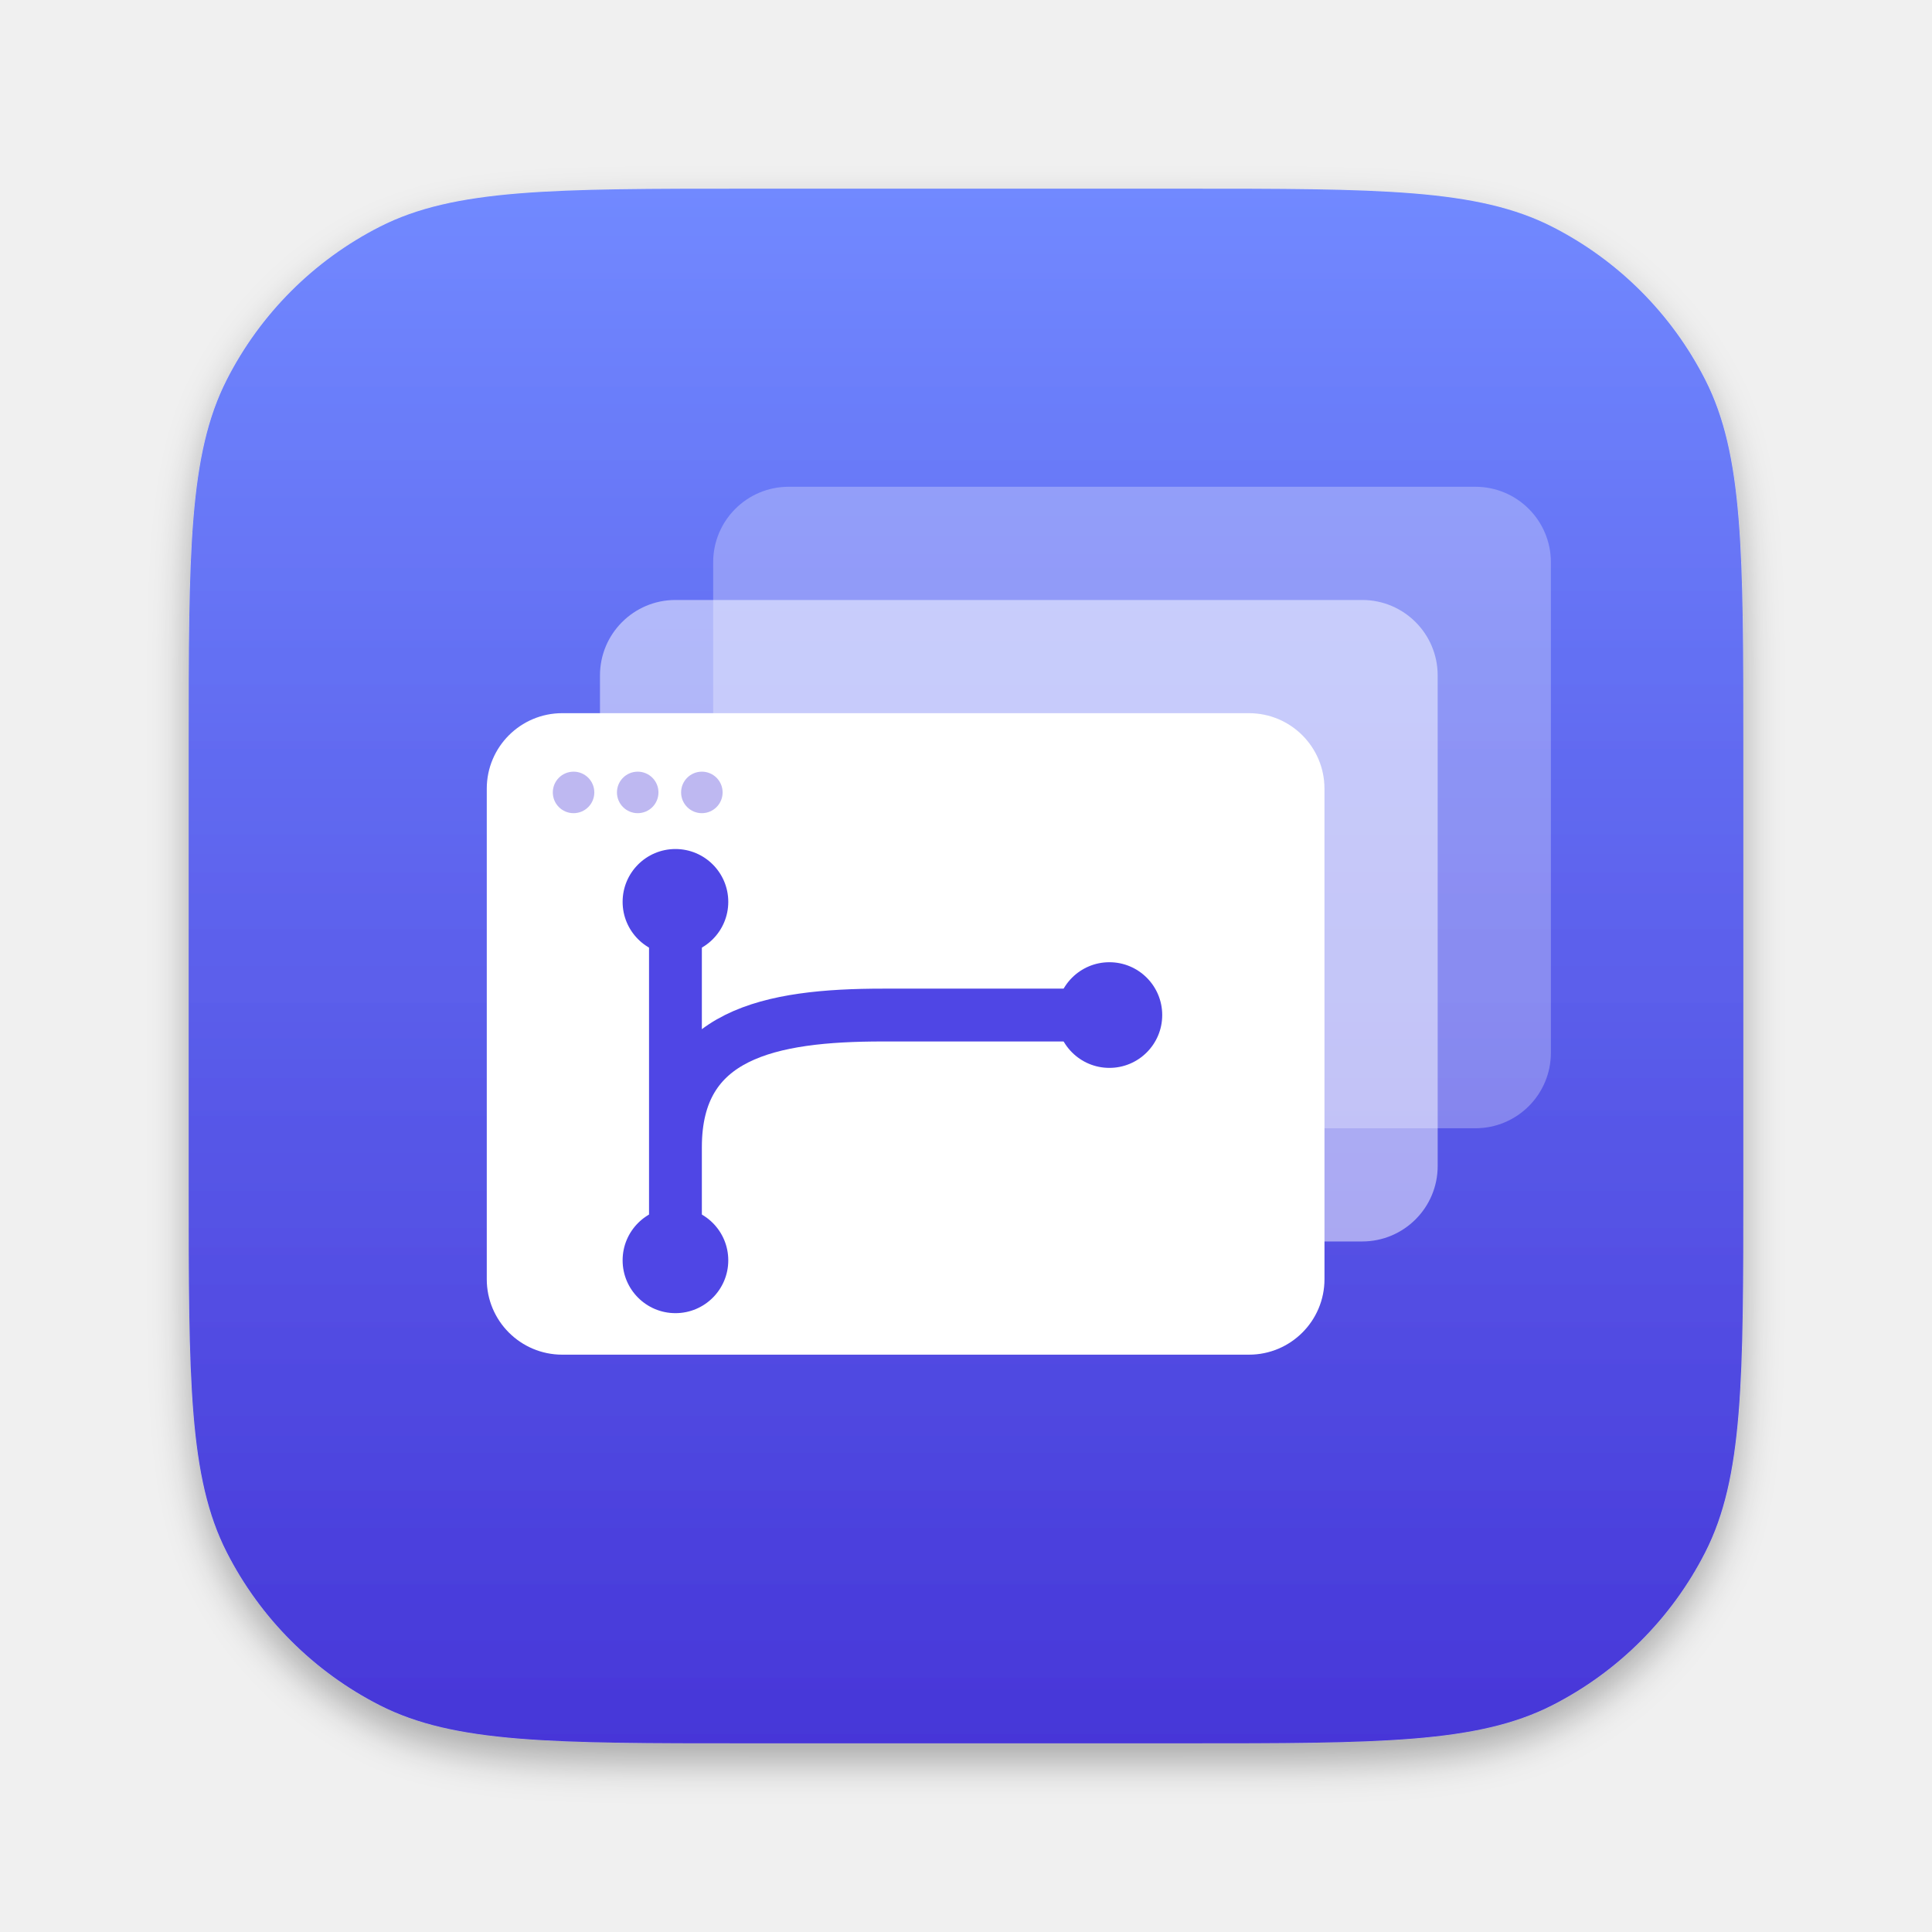
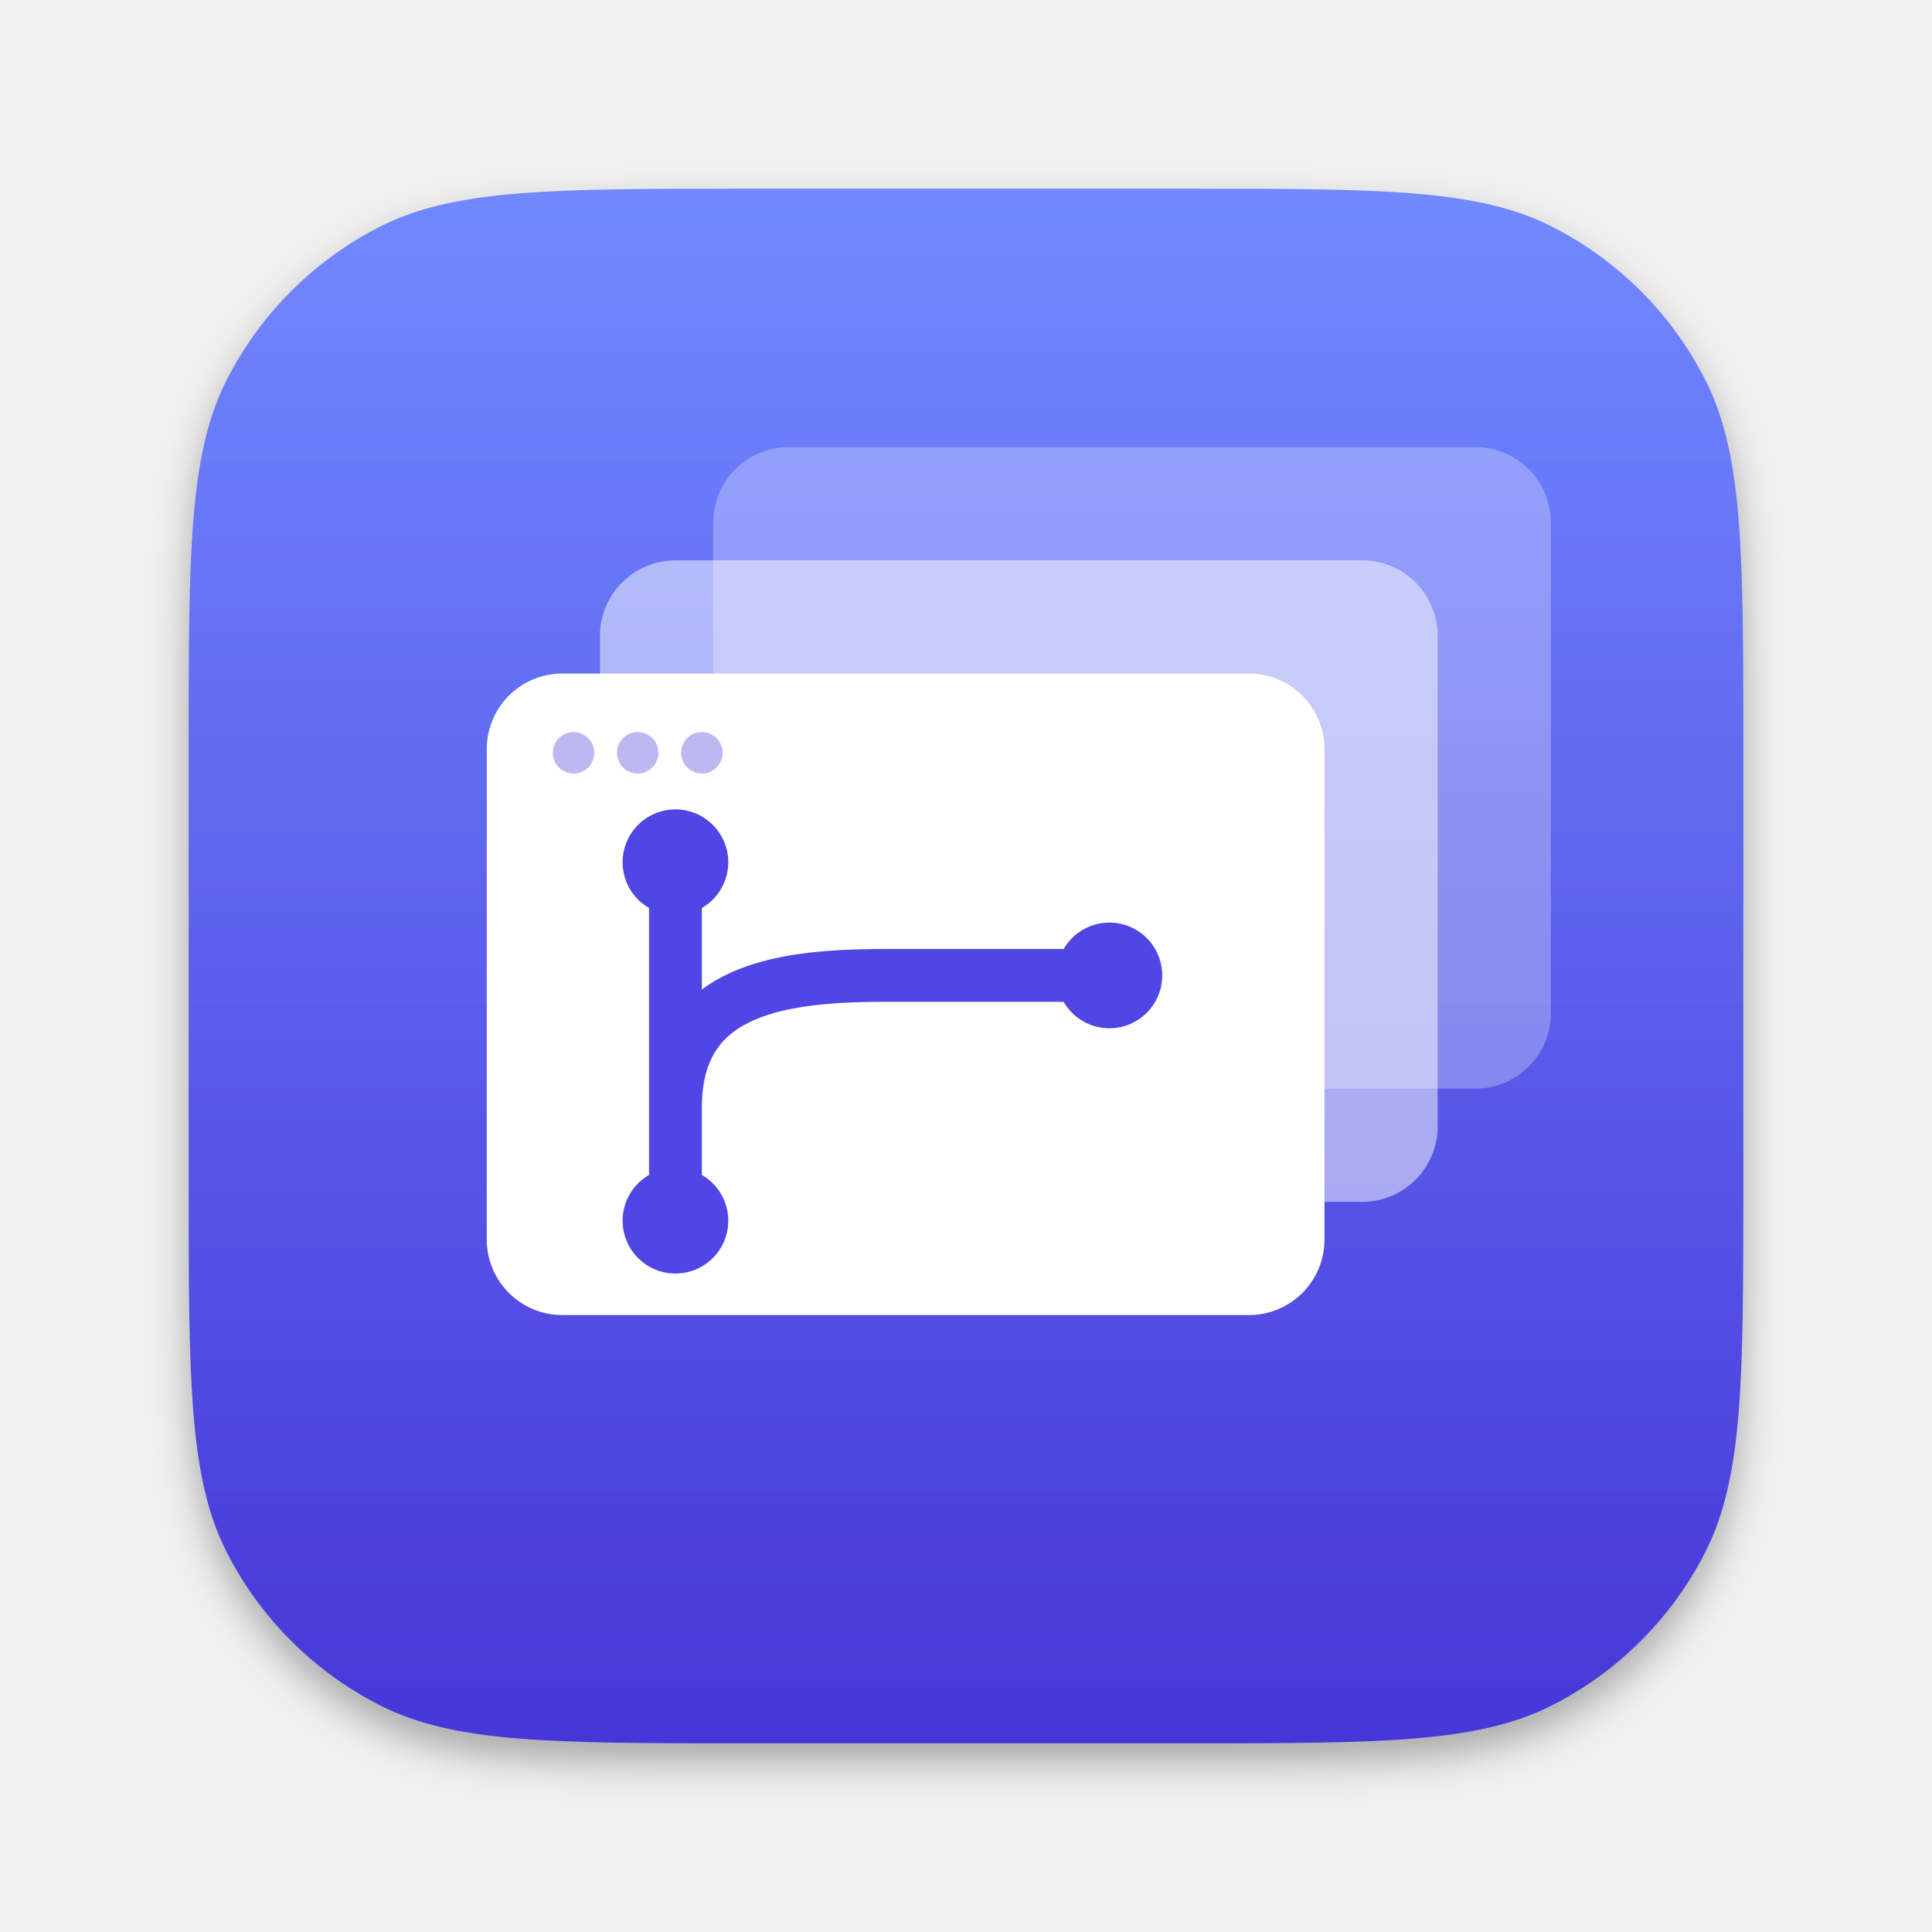
<svg xmlns="http://www.w3.org/2000/svg" viewBox="0 0 1024 1024">
  <defs>
    <linearGradient id="body" x1="0" y1="100" x2="0" y2="924" gradientUnits="userSpaceOnUse">
      <stop offset="0" stop-color="#7189FF" />
      <stop offset="1" stop-color="#4636D8" />
    </linearGradient>
    <filter id="shadow" x="-10%" y="-10%" width="120%" height="125%">
      <feGaussianBlur in="SourceAlpha" stdDeviation="10" />
      <feOffset dy="10" />
      <feComponentTransfer>
        <feFuncA type="linear" slope="0.3" />
      </feComponentTransfer>
      <feMerge>
        <feMergeNode />
        <feMergeNode in="SourceGraphic" />
      </feMerge>
    </filter>
    <filter id="lift" x="-20%" y="-20%" width="140%" height="150%">
      <feGaussianBlur in="SourceAlpha" stdDeviation="14" />
      <feOffset dy="12" />
      <feFlood flood-color="#1B1464" flood-opacity="0.35" />
      <feComposite operator="in" in2="SourceAlpha" />
      <feComposite operator="in" />
      <feMerge>
        <feMergeNode />
        <feMergeNode in="SourceGraphic" />
      </feMerge>
    </filter>
  </defs>
  <path fill="url(#body)" filter="url(#shadow)" d="M627.36 100c103.83 0 155.75 0 195.41 20.21a185.4 185.4 0 0 1 81.02 81.02c20.21 39.66 20.21 91.58 20.21 195.41L924 627.36c0 103.83 0 155.75 -20.21 195.41a185.4 185.4 0 0 1 -81.02 81.02c-39.66 20.21 -91.58 20.21 -195.41 20.21L396.64 924c-103.83 0 -155.75 0 -195.41 -20.21a185.4 185.4 0 0 1 -81.02 -81.02c-20.21 -39.66 -20.21 -91.58 -20.21 -195.41L100 396.64c0 -103.83 0 -155.75 20.21 -195.41a185.4 185.4 0 0 1 81.02 -81.02c39.66 -20.21 91.58 -20.21 195.41 -20.21Z" />
-   <g transform="translate(28 8)">
+   <g transform="translate(28 -13)">
    <rect x="350" y="250" width="444" height="340" rx="40" fill="#FFFFFF" fill-opacity="0.28" />
    <rect x="290" y="310" width="444" height="340" rx="40" fill="#FFFFFF" fill-opacity="0.5" />
    <rect x="230" y="370" width="444" height="340" rx="40" fill="#FFFFFF" filter="url(#lift)" />
    <g fill="#4636D8" fill-opacity="0.35">
      <circle cx="276" cy="412" r="11" />
      <circle cx="310" cy="412" r="11" />
      <circle cx="344" cy="412" r="11" />
    </g>
    <path d="M330 660V470M330 600C330 540 380 530 440 530H560" fill="none" stroke="#4F46E5" stroke-width="28" stroke-linecap="round" stroke-linejoin="round" />
    <g fill="#4F46E5">
      <circle cx="330" cy="660" r="28" />
      <circle cx="330" cy="470" r="28" />
      <circle cx="560" cy="530" r="28" />
    </g>
  </g>
</svg>
